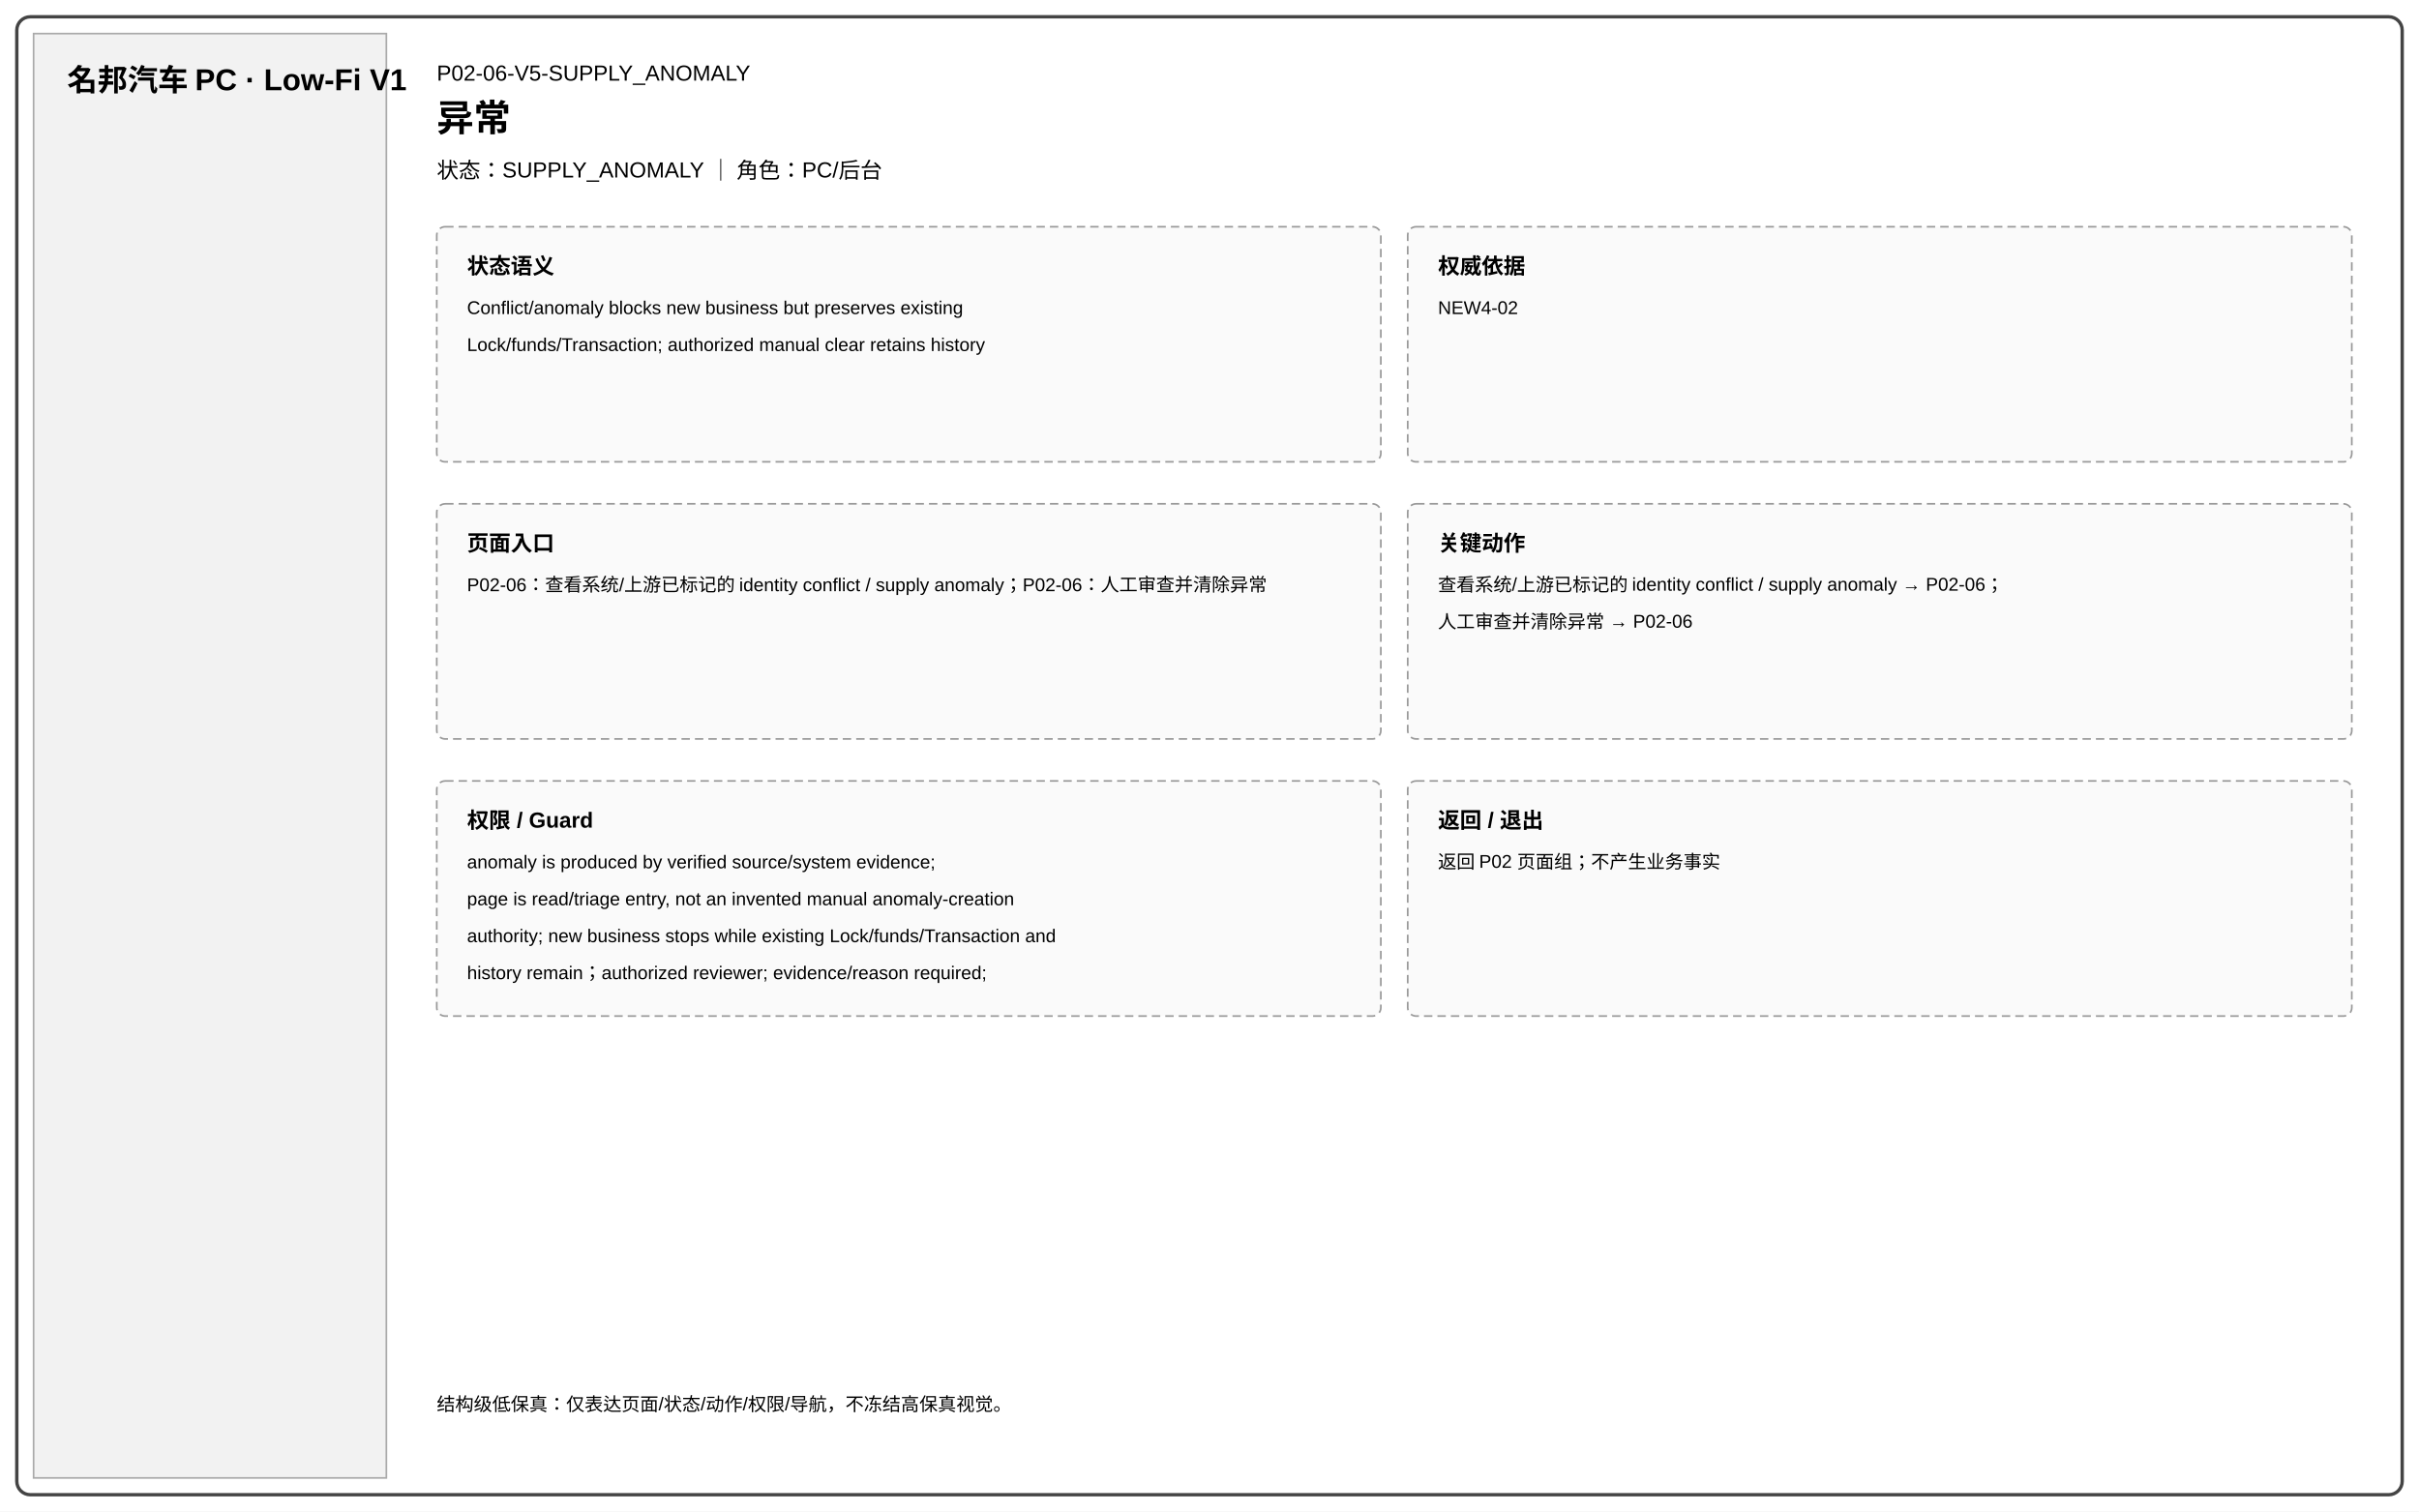
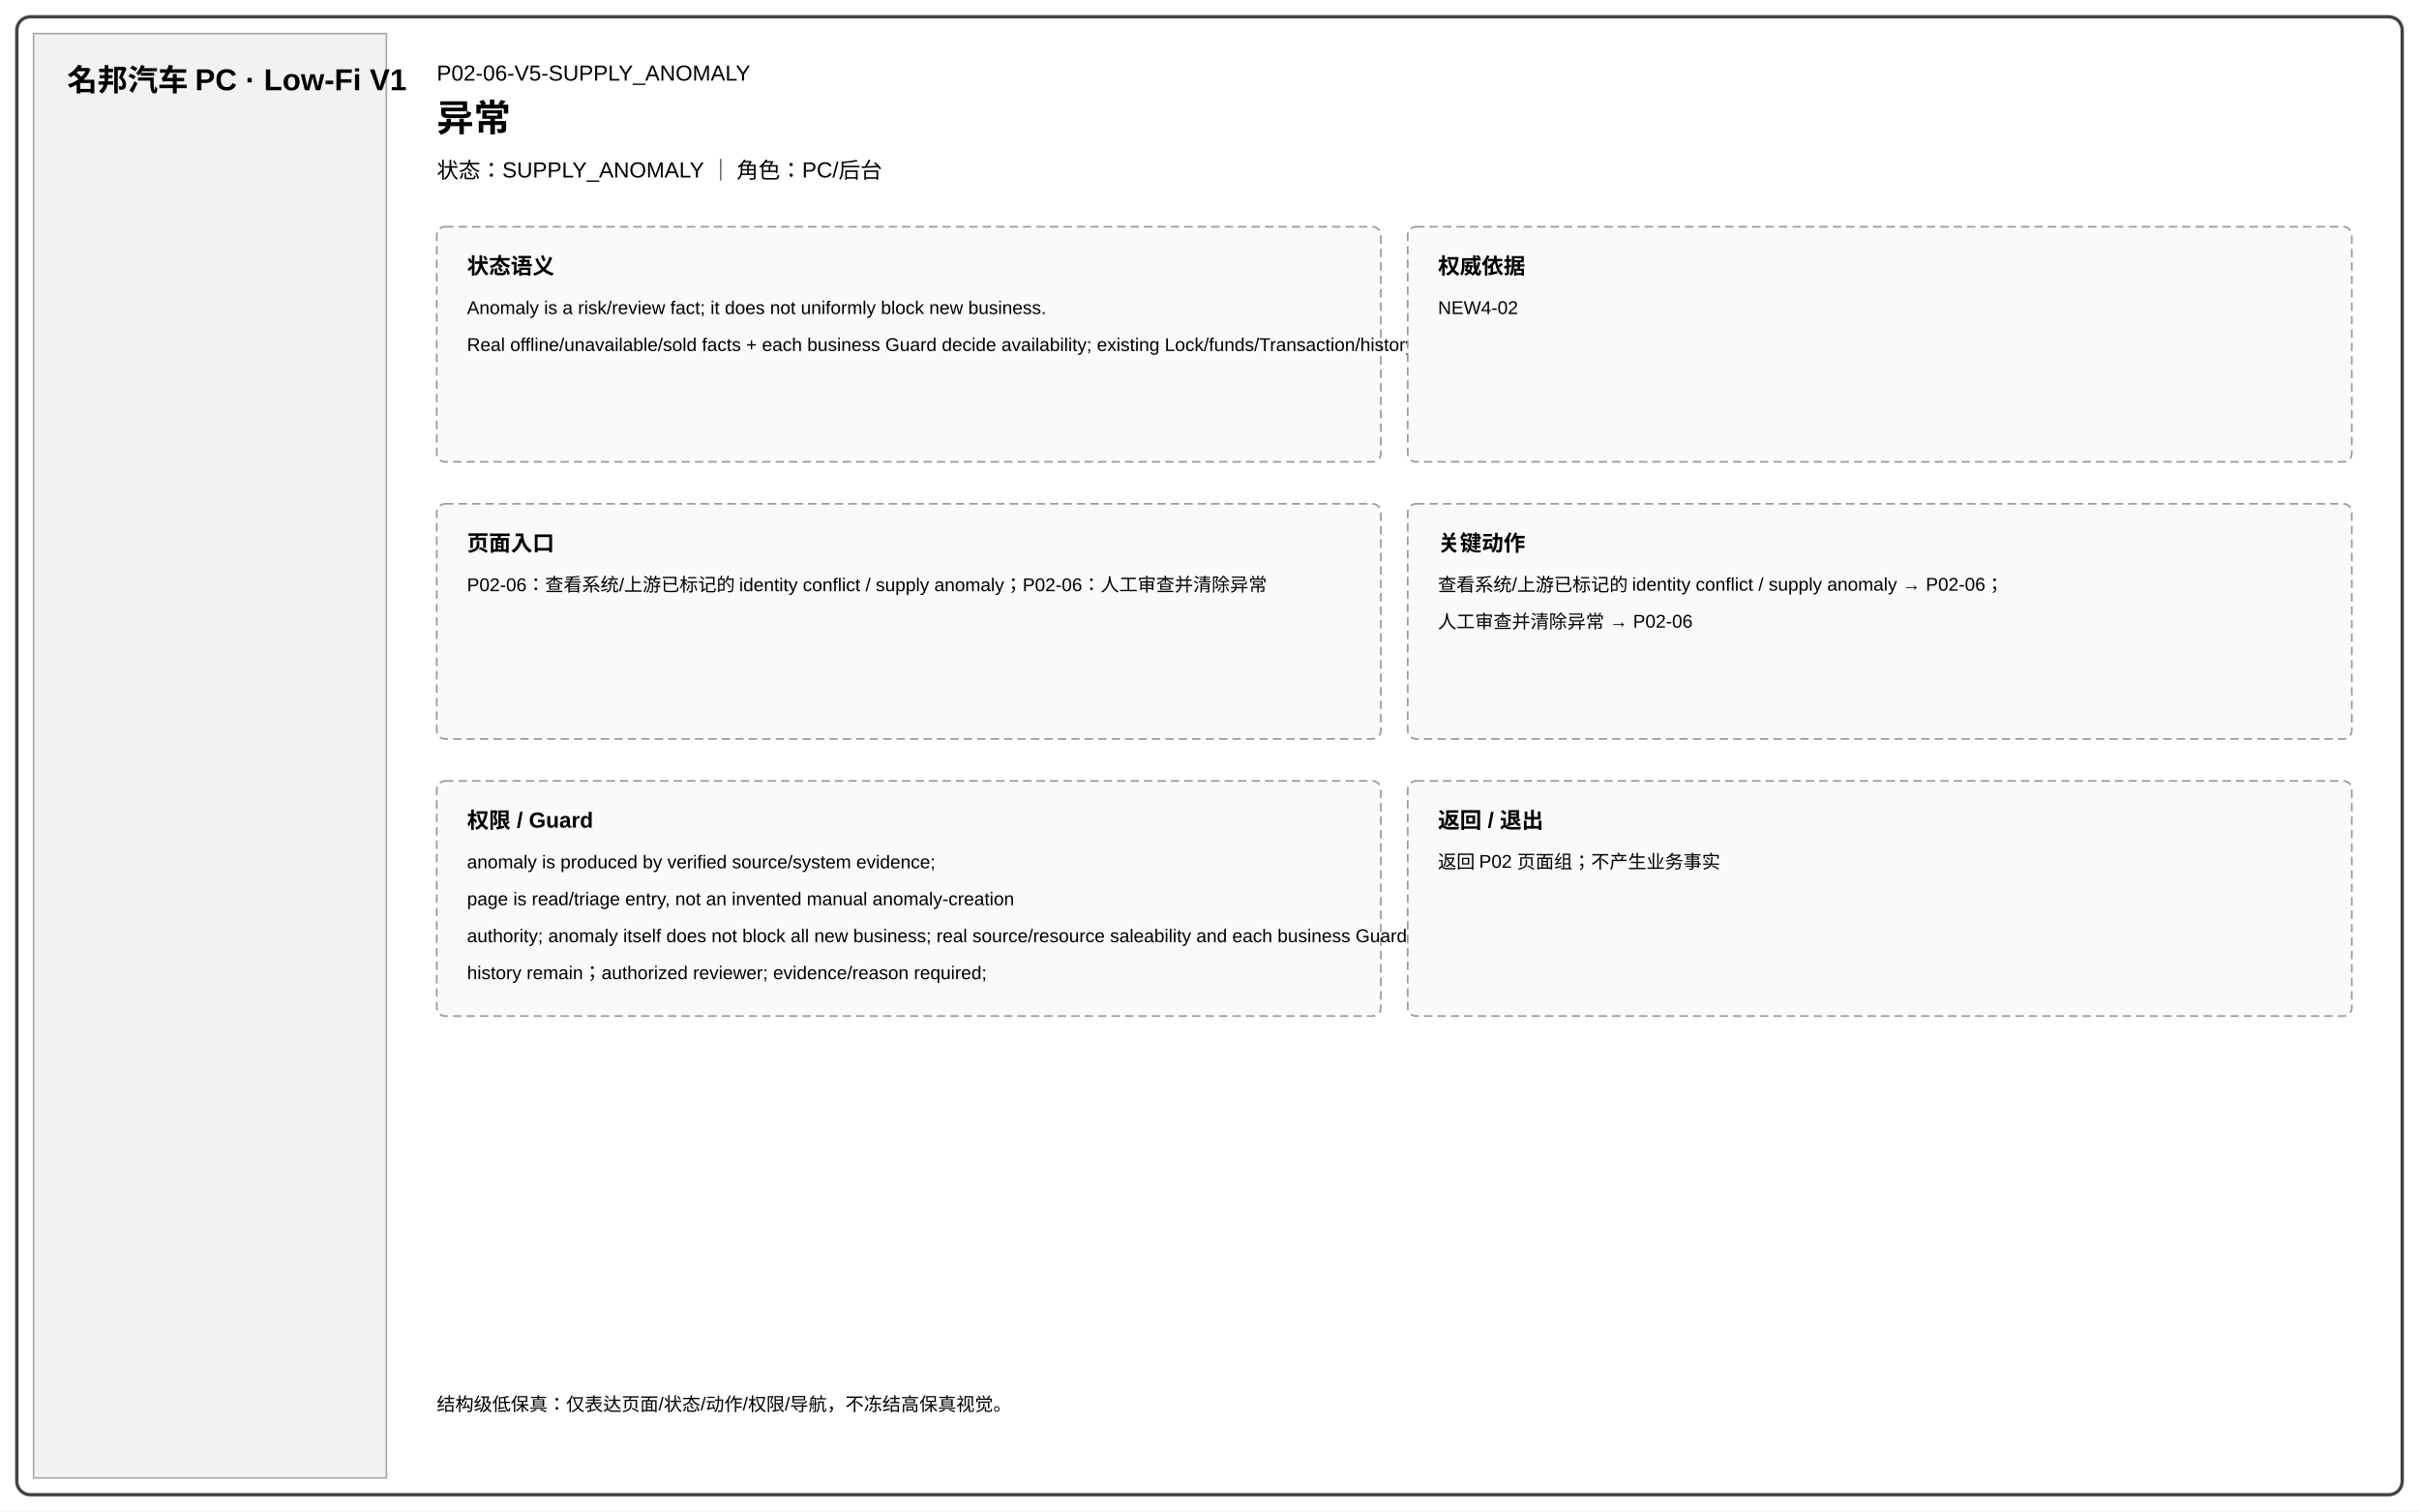
<svg xmlns="http://www.w3.org/2000/svg" width="1440" height="900" viewBox="0 0 1440 900">
  <rect width="100%" height="100%" fill="white" />
  <rect x="10" y="10" width="1420" height="880" rx="8" fill="none" stroke="#444" stroke-width="2" />
  <rect x="20" y="20" width="210" height="860" fill="#f2f2f2" stroke="#aaa" />
  <text x="40" y="54" font-family="Arial,sans-serif" font-size="18" font-weight="bold">名邦汽车 PC · Low-Fi V1</text>
  <text x="260" y="48" font-family="Arial,sans-serif" font-size="13">P02-06-V5-SUPPLY_ANOMALY</text>
  <text x="260" y="78" font-family="Arial,sans-serif" font-size="22" font-weight="bold">异常</text>
  <text x="260" y="106" font-family="Arial,sans-serif" font-size="13">状态：SUPPLY_ANOMALY ｜ 角色：PC/后台</text>
  <rect x="260" y="135" width="562" height="140" rx="5" fill="#fafafa" stroke="#999" stroke-dasharray="5 3" />
  <text x="278" y="163" font-family="Arial,sans-serif" font-size="13" font-weight="bold">状态语义</text>
-   <text x="278" y="187" font-family="Arial,sans-serif" font-size="11">Conflict/anomaly blocks new business but preserves existing</text>
-   <text x="278" y="209" font-family="Arial,sans-serif" font-size="11">Lock/funds/Transaction; authorized manual clear retains history</text>
+   <text x="278" y="187" font-family="Arial,sans-serif" font-size="11">Anomaly is a risk/review fact; it does not uniformly block new business.</text>
+   <text x="278" y="209" font-family="Arial,sans-serif" font-size="11">Real offline/unavailable/sold facts + each business Guard decide availability; existing Lock/funds/Transaction/history remain.</text>
  <rect x="838" y="135" width="562" height="140" rx="5" fill="#fafafa" stroke="#999" stroke-dasharray="5 3" />
  <text x="856" y="163" font-family="Arial,sans-serif" font-size="13" font-weight="bold">权威依据</text>
  <text x="856" y="187" font-family="Arial,sans-serif" font-size="11">NEW4-02</text>
  <rect x="260" y="300" width="562" height="140" rx="5" fill="#fafafa" stroke="#999" stroke-dasharray="5 3" />
  <text x="278" y="328" font-family="Arial,sans-serif" font-size="13" font-weight="bold">页面入口</text>
  <text x="278" y="352" font-family="Arial,sans-serif" font-size="11">P02-06：查看系统/上游已标记的 identity conflict / supply anomaly；P02-06：人工审查并清除异常</text>
  <rect x="838" y="300" width="562" height="140" rx="5" fill="#fafafa" stroke="#999" stroke-dasharray="5 3" />
  <text x="856" y="328" font-family="Arial,sans-serif" font-size="13" font-weight="bold">关键动作</text>
  <text x="856" y="352" font-family="Arial,sans-serif" font-size="11">查看系统/上游已标记的 identity conflict / supply anomaly → P02-06；</text>
  <text x="856" y="374" font-family="Arial,sans-serif" font-size="11">人工审查并清除异常 → P02-06</text>
  <rect x="260" y="465" width="562" height="140" rx="5" fill="#fafafa" stroke="#999" stroke-dasharray="5 3" />
  <text x="278" y="493" font-family="Arial,sans-serif" font-size="13" font-weight="bold">权限 / Guard</text>
  <text x="278" y="517" font-family="Arial,sans-serif" font-size="11">anomaly is produced by verified source/system evidence;</text>
  <text x="278" y="539" font-family="Arial,sans-serif" font-size="11">page is read/triage entry, not an invented manual anomaly-creation</text>
-   <text x="278" y="561" font-family="Arial,sans-serif" font-size="11">authority; new business stops while existing Lock/funds/Transaction and</text>
+   <text x="278" y="561" font-family="Arial,sans-serif" font-size="11">authority; anomaly itself does not block all new business; real source/resource saleability and each business Guard decide availability; existing Lock/funds/Transaction and</text>
  <text x="278" y="583" font-family="Arial,sans-serif" font-size="11">history remain；authorized reviewer; evidence/reason required;</text>
  <rect x="838" y="465" width="562" height="140" rx="5" fill="#fafafa" stroke="#999" stroke-dasharray="5 3" />
  <text x="856" y="493" font-family="Arial,sans-serif" font-size="13" font-weight="bold">返回 / 退出</text>
  <text x="856" y="517" font-family="Arial,sans-serif" font-size="11">返回 P02 页面组；不产生业务事实</text>
  <text x="260" y="840" font-family="Arial,sans-serif" font-size="11">结构级低保真：仅表达页面/状态/动作/权限/导航，不冻结高保真视觉。</text>
</svg>
